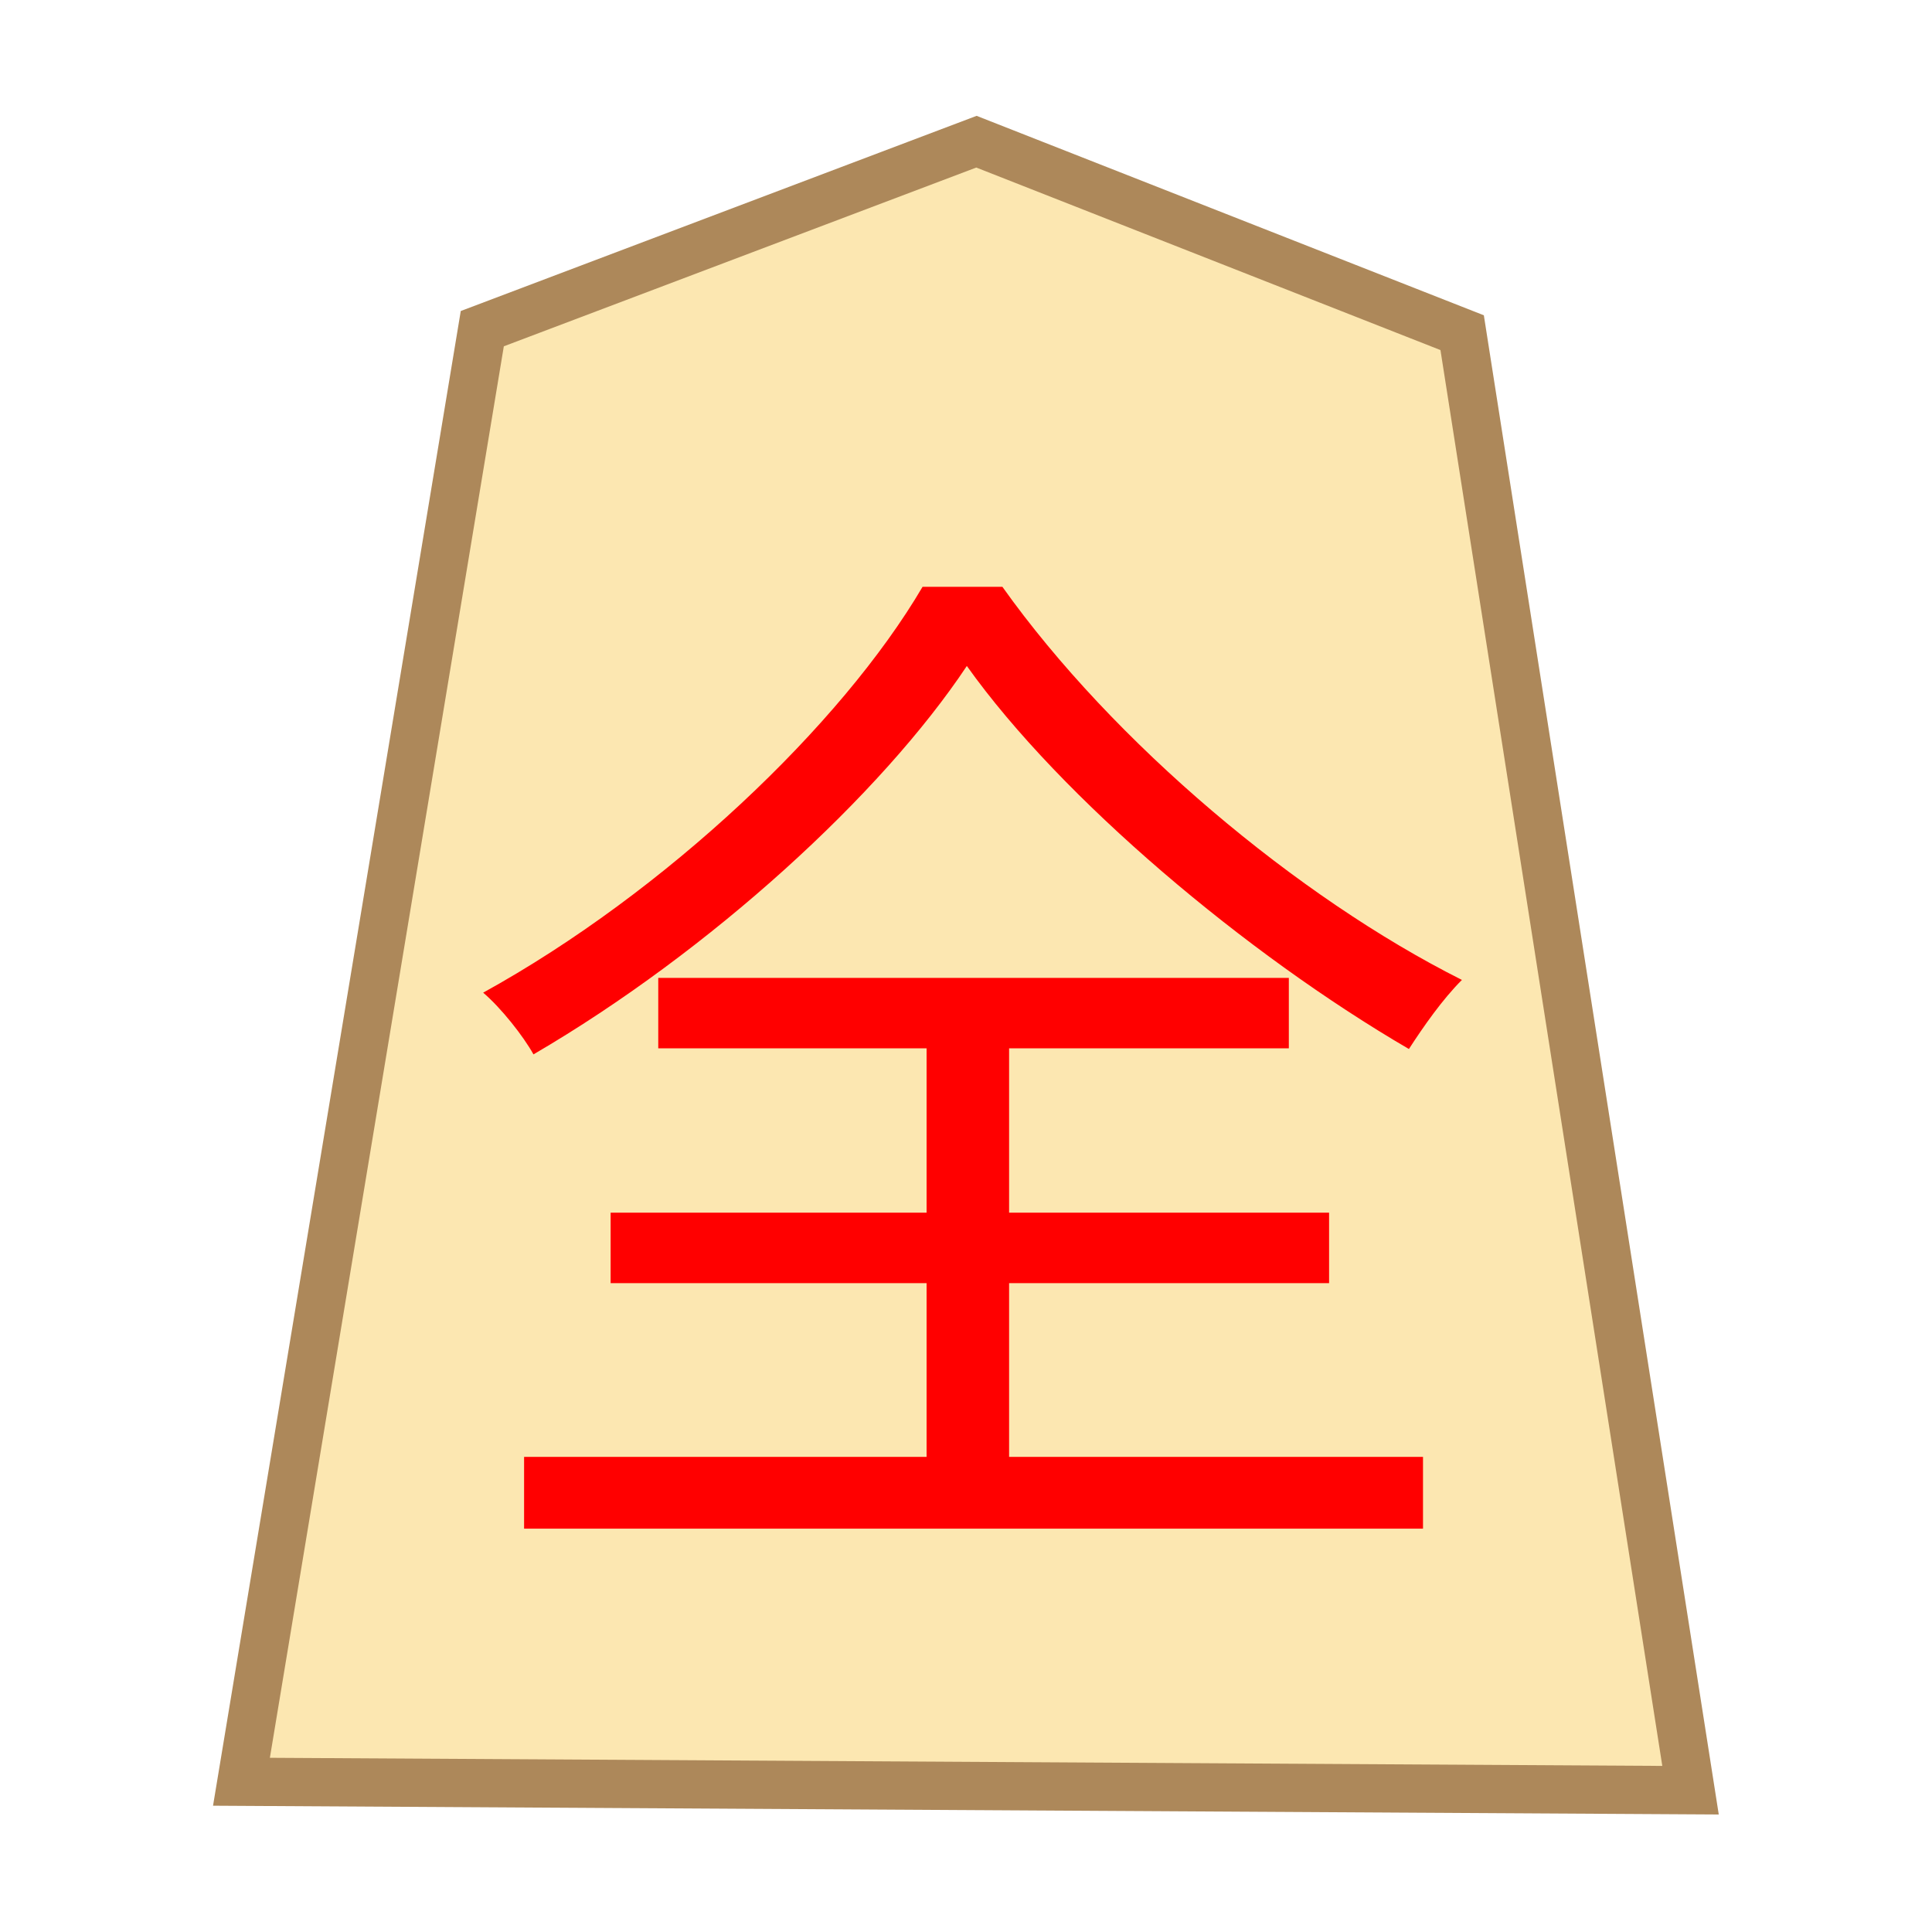
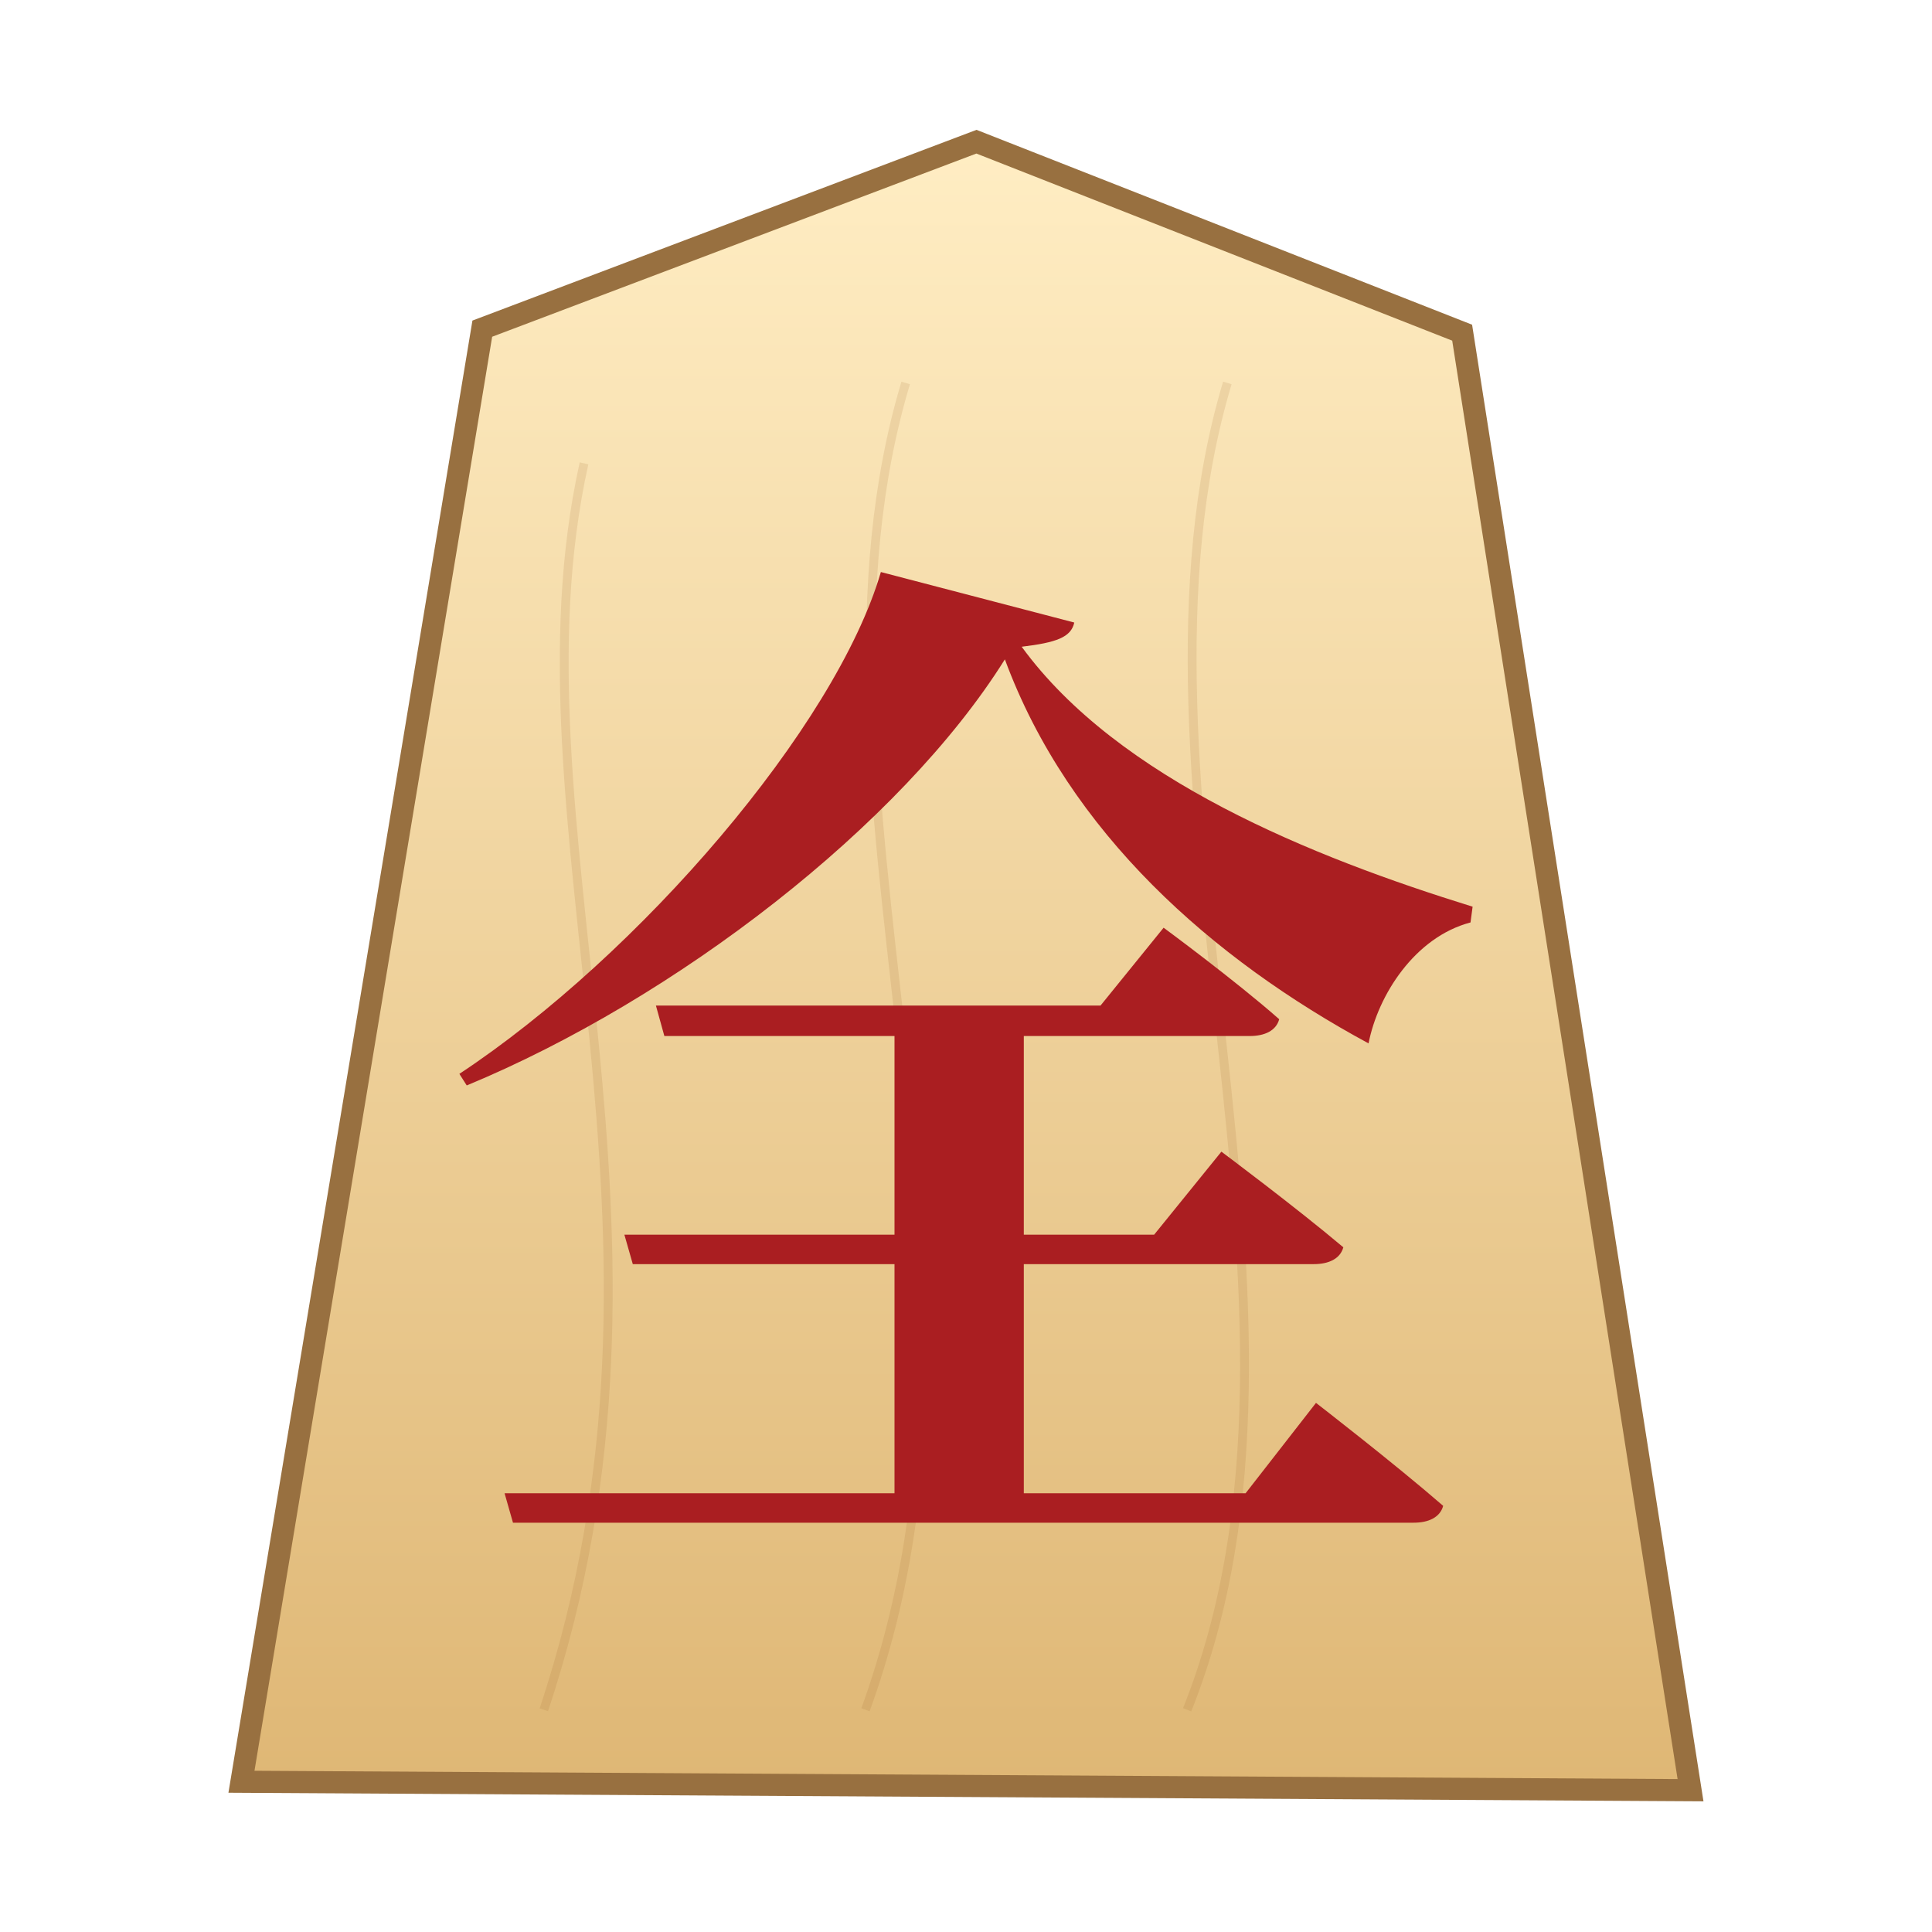
- <svg xmlns="http://www.w3.org/2000/svg" version="1.1" width="45" height="45" id="svg14">
-   <defs id="defs18" />
-   <polygon points="4.48,42.79 40.52,43 34.84,6.75 22.76,2 10.47,6.65 " fill="#fce7b1" stroke="#ad885a" stroke-width="1.2" id="polygon1" transform="matrix(0.93651,0,0,0.93651,1.428367,1.427288)" />
-   <text x="22.612" y="34.325" text-anchor="middle" font-size="24.527px" fill="#ff0000" font-family="serif" id="text1" style="stroke-width:0.937">全</text>
+ <svg xmlns="http://www.w3.org/2000/svg" width="45" height="45" viewBox="0 0 45 45">
+   <defs>
+     <linearGradient id="surface" x1="0%" y1="0%" x2="0%" y2="100%">
+       <stop offset="0%" stop-color="#ffedc3" />
+       <stop offset="100%" stop-color="#dfb775" />
+     </linearGradient>
+   </defs>
+   <g transform="matrix(0.93651,0,0,0.93651,1.428367,1.427288)">
+     <polygon points="4.48,42.79 40.52,43 34.84,6.75 22.76,2 10.47,6.65 " fill="url(#surface)" stroke="#987040" stroke-width="0.55" />
+     <path d="M13 10C11 19 16 29 12 41M21 8C18 18 24 30 20 41M29 8C26 18 32 31 28 41" fill="none" stroke="#996126" stroke-opacity="0.14" stroke-width="0.22" />
+     <path fill="#aa1e21" fill-rule="nonzero" d="M23.467 14.875C25.062 19.194 28.643 22.334 32.512 24.426C32.747 23.224 33.662 21.784 35.048 21.418L35.100 21.026C31.127 19.795 26.290 17.859 23.885 14.561C24.748 14.457 25.114 14.326 25.193 13.959L20.383 12.703C19.259 16.550 14.370 22.229 9.900 25.184L10.083 25.472C15.259 23.328 20.879 19.010 23.467 14.875M11.024 35.615L11.233 36.347L33.636 36.347C34.002 36.347 34.290 36.216 34.368 35.928C33.166 34.883 31.205 33.367 31.205 33.367L29.454 35.615L23.938 35.615L23.938 29.916L31.153 29.916C31.519 29.916 31.806 29.785 31.885 29.498C30.708 28.504 28.852 27.119 28.852 27.119L27.179 29.184L23.938 29.184L23.938 24.243L29.558 24.243C29.924 24.243 30.212 24.113 30.290 23.825C29.192 22.857 27.415 21.549 27.415 21.549L25.846 23.485L14.788 23.485L14.998 24.243L20.722 24.243L20.722 29.184L14.004 29.184L14.213 29.916L20.722 29.916L20.722 35.615L11.024 35.615" />
+   </g>
</svg>
